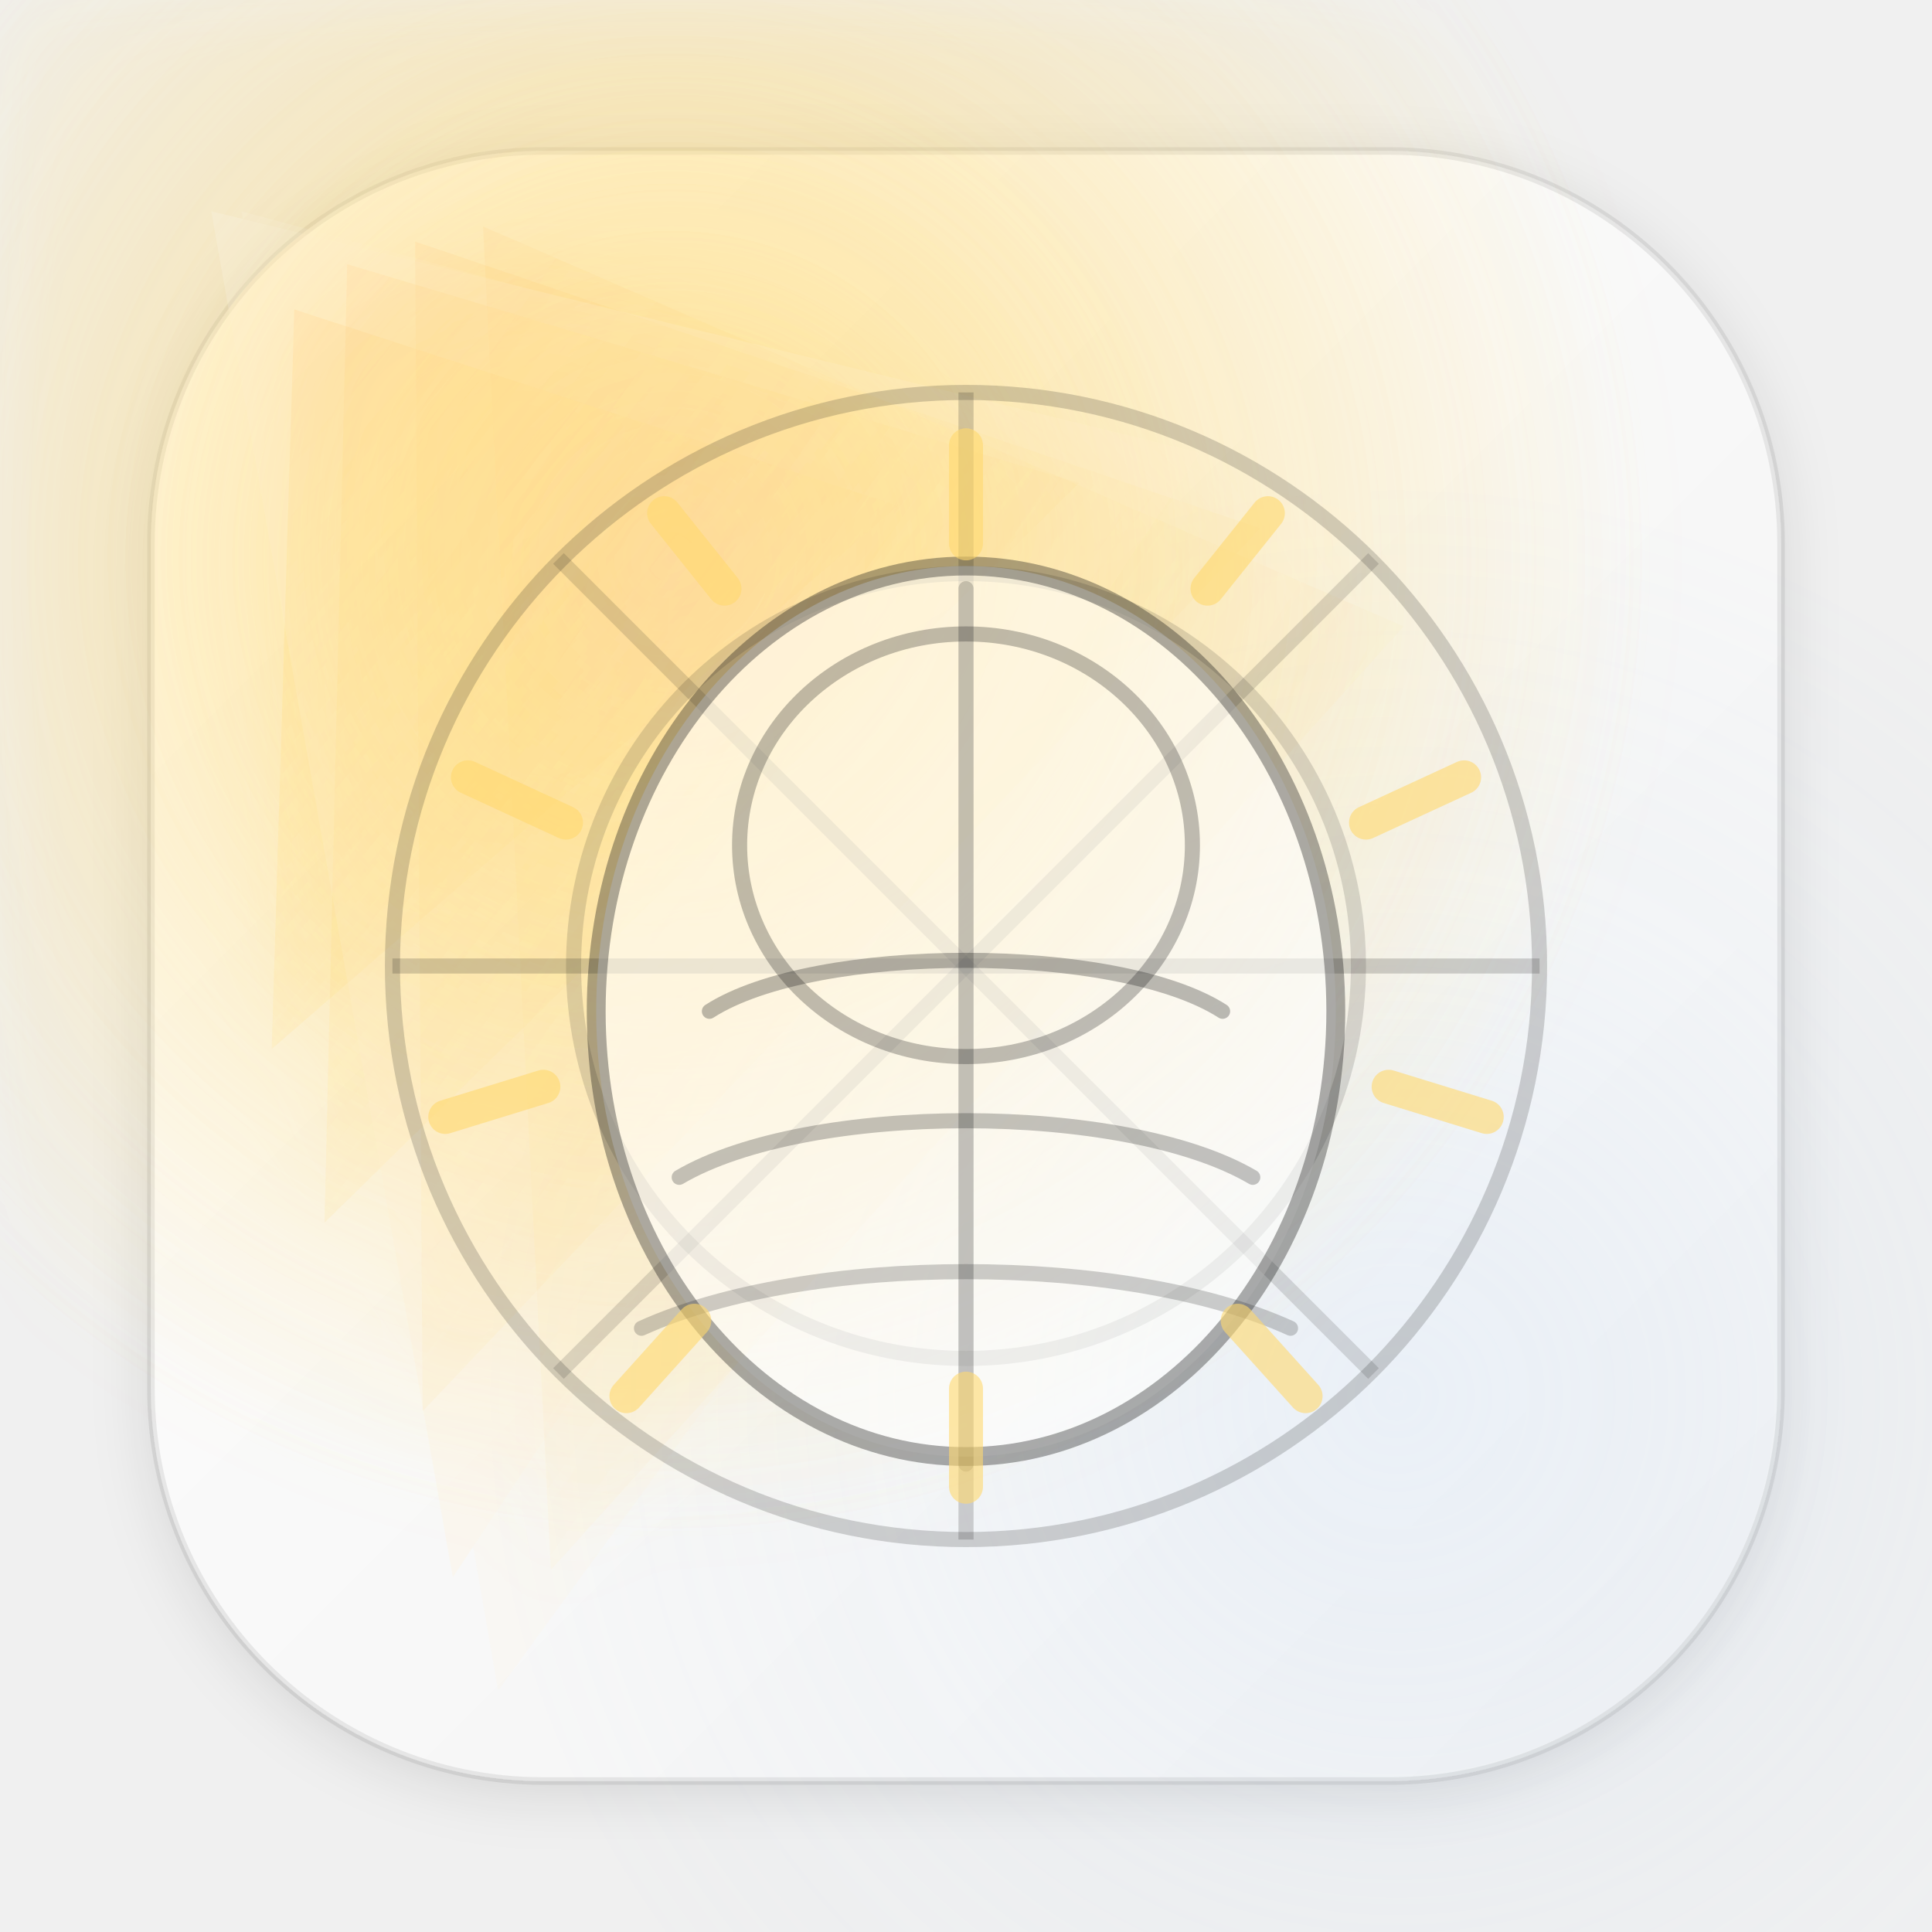
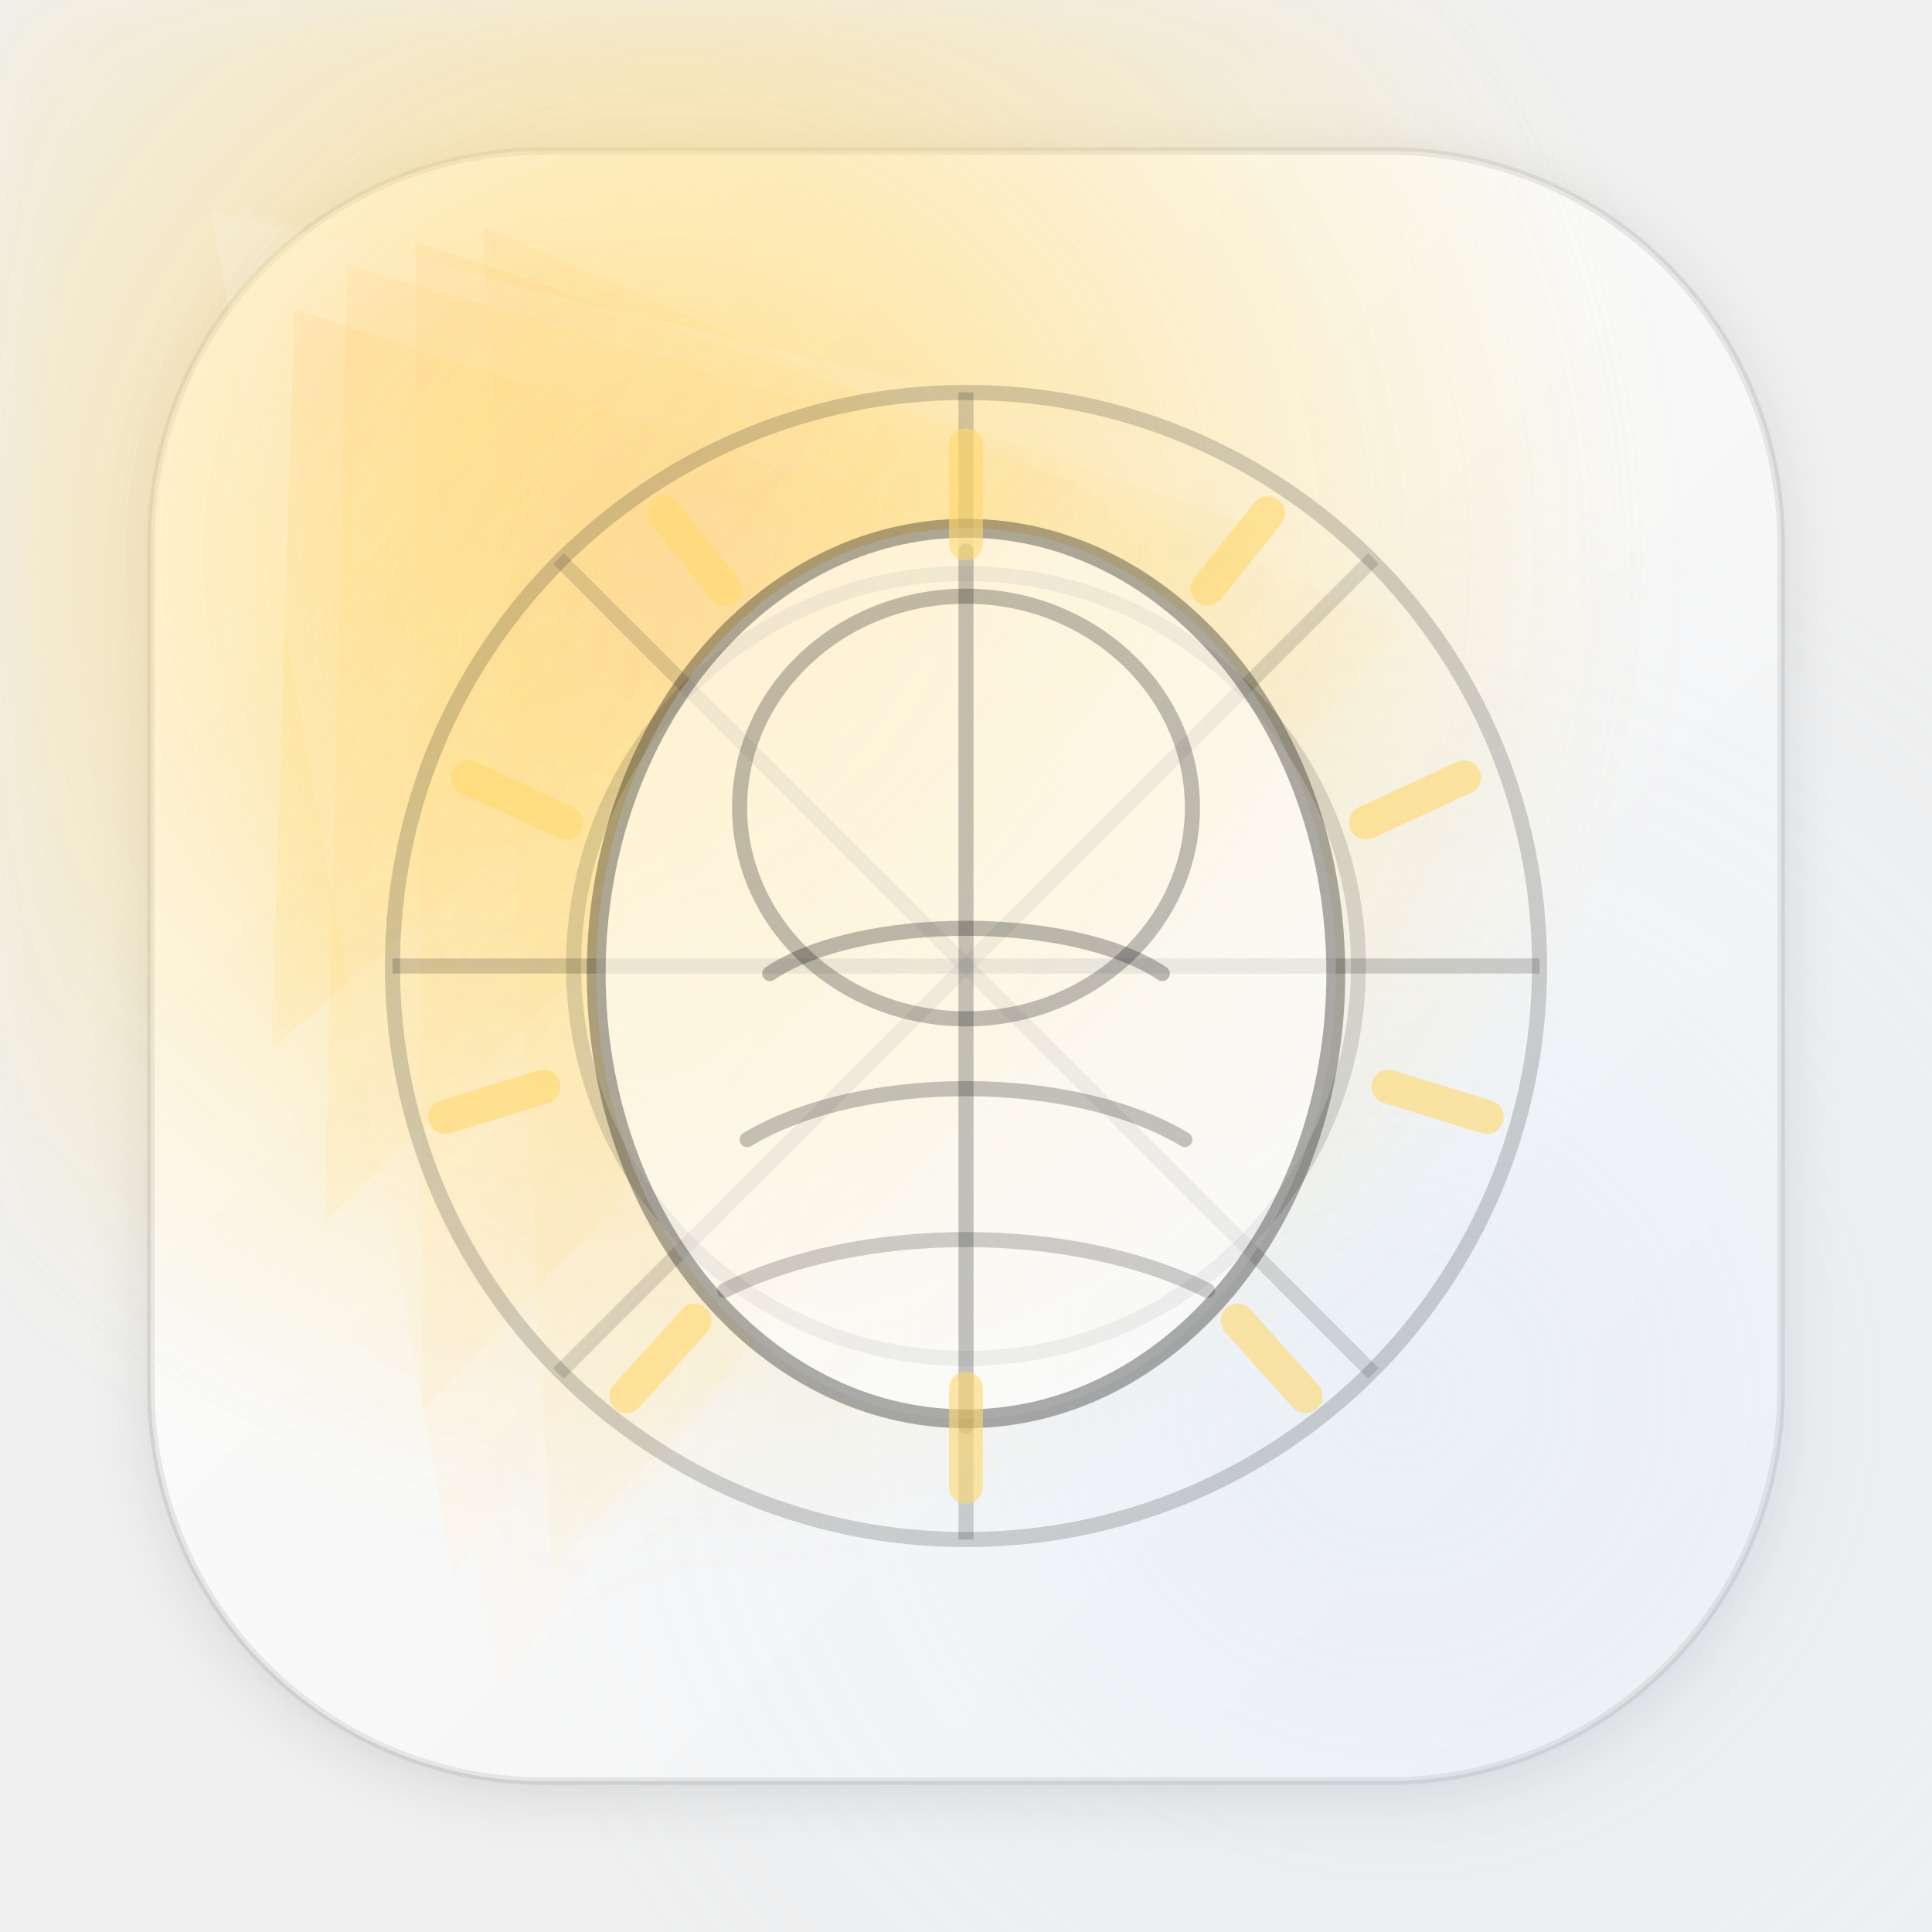
<svg xmlns="http://www.w3.org/2000/svg" width="512" height="512" viewBox="0 0 512 512">
  <defs>
    <linearGradient id="bg" x1="0" y1="0" x2="1" y2="1">
      <stop offset="0" stop-color="#ffffff" />
      <stop offset="1" stop-color="#f2f2f2" />
    </linearGradient>
    <radialGradient id="lightSpot" cx="0" cy="0" r="1" gradientUnits="userSpaceOnUse" gradientTransform="translate(178 148) rotate(18) scale(260 260)">
      <stop offset="0" stop-color="#FFB36A" stop-opacity="0.34" />
      <stop offset="0.22" stop-color="#FFD86E" stop-opacity="0.44" />
      <stop offset="0.62" stop-color="#FFD86E" stop-opacity="0.18" />
      <stop offset="1" stop-color="#FFD86E" stop-opacity="0" />
    </radialGradient>
    <radialGradient id="coolFill" cx="0" cy="0" r="1" gradientUnits="userSpaceOnUse" gradientTransform="translate(370 370) rotate(-18) scale(260 260)">
      <stop offset="0" stop-color="#B7D8FF" stop-opacity="0.18" />
      <stop offset="0.55" stop-color="#B7D8FF" stop-opacity="0.06" />
      <stop offset="1" stop-color="#B7D8FF" stop-opacity="0" />
    </radialGradient>
    <linearGradient id="ray" x1="0" y1="0" x2="1" y2="1">
      <stop offset="0" stop-color="#FFBE6B" stop-opacity="0.22" />
      <stop offset="0.18" stop-color="#FFD86E" stop-opacity="0.24" />
      <stop offset="0.72" stop-color="#FFD86E" stop-opacity="0.08" />
      <stop offset="1" stop-color="#FFD35A" stop-opacity="0" />
    </linearGradient>
    <filter id="soft" x="-20%" y="-20%" width="140%" height="140%">
      <feDropShadow dx="0" dy="3" stdDeviation="8" flood-color="#000000" flood-opacity="0.12" />
    </filter>
    <filter id="glow" x="-40%" y="-40%" width="180%" height="180%">
      <feGaussianBlur stdDeviation="10" result="b" />
      <feColorMatrix in="b" type="matrix" values="1 0 0 0 0                 0 1 0 0 0                 0 0 1 0 0                 0 0 0 0.65 0" result="g" />
      <feMerge>
        <feMergeNode in="g" />
        <feMergeNode in="SourceGraphic" />
      </feMerge>
    </filter>
    <filter id="haze" x="-60%" y="-60%" width="220%" height="220%">
      <feTurbulence type="fractalNoise" baseFrequency="0.9" numOctaves="2" seed="3" result="n" />
      <feColorMatrix in="n" type="matrix" values="0 0 0 0 1                 0 0 0 0 1                 0 0 0 0 1                 0 0 0 0.55 0" result="a" />
      <feGaussianBlur in="a" stdDeviation="6" result="s" />
      <feMerge>
        <feMergeNode in="s" />
        <feMergeNode in="SourceGraphic" />
      </feMerge>
    </filter>
    <mask id="coneMask">
      <rect width="512" height="512" fill="#000" />
      <path d="M56 56 L318 120 L120 418 Z" fill="#fff" />
      <path d="M64 56 L360 136 L132 448 Z" fill="#fff" opacity="0.55" />
    </mask>
  </defs>
  <rect x="40" y="40" width="432" height="432" rx="104" fill="url(#bg)" filter="url(#soft)" />
  <rect x="40" y="40" width="432" height="432" rx="104" fill="none" stroke="#111111" stroke-opacity="0.08" stroke-width="2" />
  <circle cx="370" cy="370" r="240" fill="url(#coolFill)" />
  <g filter="url(#glow)">
    <circle cx="178" cy="148" r="260" fill="url(#lightSpot)" />
    <g fill="url(#ray)">
      <path d="M78 82 L238 134 L72 278 Z" />
      <path d="M92 70 L286 128 L86 324 Z" opacity="0.82" />
      <path d="M110 64 L334 140 L112 374 Z" opacity="0.64" />
      <path d="M128 60 L372 166 L146 416 Z" opacity="0.48" />
    </g>
  </g>
  <g mask="url(#coneMask)" filter="url(#haze)" opacity="0.55">
    <rect x="40" y="40" width="432" height="432" rx="104" fill="#FFD86E" opacity="0.18" />
  </g>
  <g fill="none" stroke="#111111" stroke-opacity="0.18" stroke-width="4">
    <circle cx="256" cy="256" r="152" />
    <circle cx="256" cy="256" r="104" stroke-opacity="0.14" />
    <path d="M256 104 L256 408" />
    <path d="M104 256 L408 256" />
    <path d="M148 148 L364 364" stroke-opacity="0.14" />
    <path d="M364 148 L148 364" stroke-opacity="0.14" />
  </g>
  <g>
-     <ellipse cx="256" cy="268" rx="98" ry="118" fill="#ffffff" fill-opacity="0.58" stroke="#0f0f0f" stroke-opacity="0.34" stroke-width="5" />
-     <ellipse cx="256" cy="224" rx="60" ry="56" fill="none" stroke="#0f0f0f" stroke-opacity="0.26" stroke-width="4" />
-     <path d="M188 268 C 216 250, 296 250, 324 268" fill="none" stroke="#0f0f0f" stroke-opacity="0.28" stroke-width="4" stroke-linecap="round" />
-     <path d="M180 312 C 214 292, 298 292, 332 312" fill="none" stroke="#0f0f0f" stroke-opacity="0.24" stroke-width="4" stroke-linecap="round" />
-     <path d="M170 352 C 214 332, 298 332, 342 352" fill="none" stroke="#0f0f0f" stroke-opacity="0.20" stroke-width="4" stroke-linecap="round" />
-     <path d="M256 156 L256 388" fill="none" stroke="#0f0f0f" stroke-opacity="0.18" stroke-width="4" stroke-linecap="round" />
+     <ellipse cx="256" cy="258" rx="98" ry="118" fill="#ffffff" fill-opacity="0.58" stroke="#0f0f0f" stroke-opacity="0.34" stroke-width="5" />
+     <ellipse cx="256" cy="214" rx="60" ry="56" fill="none" stroke="#0f0f0f" stroke-opacity="0.26" stroke-width="4" />
+     <path d="M204 258 C 228 242, 284 242, 308 258" fill="none" stroke="#0f0f0f" stroke-opacity="0.28" stroke-width="4" stroke-linecap="round" />
+     <path d="M198 302 C 228 284, 284 284, 314 302" fill="none" stroke="#0f0f0f" stroke-opacity="0.24" stroke-width="4" stroke-linecap="round" />
+     <path d="M192 342 C 228 324, 284 324, 320 342" fill="none" stroke="#0f0f0f" stroke-opacity="0.20" stroke-width="4" stroke-linecap="round" />
+     <path d="M256 146 L256 378" fill="none" stroke="#0f0f0f" stroke-opacity="0.18" stroke-width="4" stroke-linecap="round" />
  </g>
  <g fill="none" stroke="#FFD86E" stroke-width="9" stroke-linecap="round" opacity="0.60">
    <path d="M256 118 L256 144" />
    <path d="M336 136 L320 156" />
    <path d="M388 206 L362 218" />
    <path d="M394 296 L368 288" />
    <path d="M346 370 L328 350" />
    <path d="M256 394 L256 368" />
    <path d="M166 370 L184 350" />
    <path d="M118 296 L144 288" />
    <path d="M124 206 L150 218" />
    <path d="M176 136 L192 156" />
  </g>
</svg>
